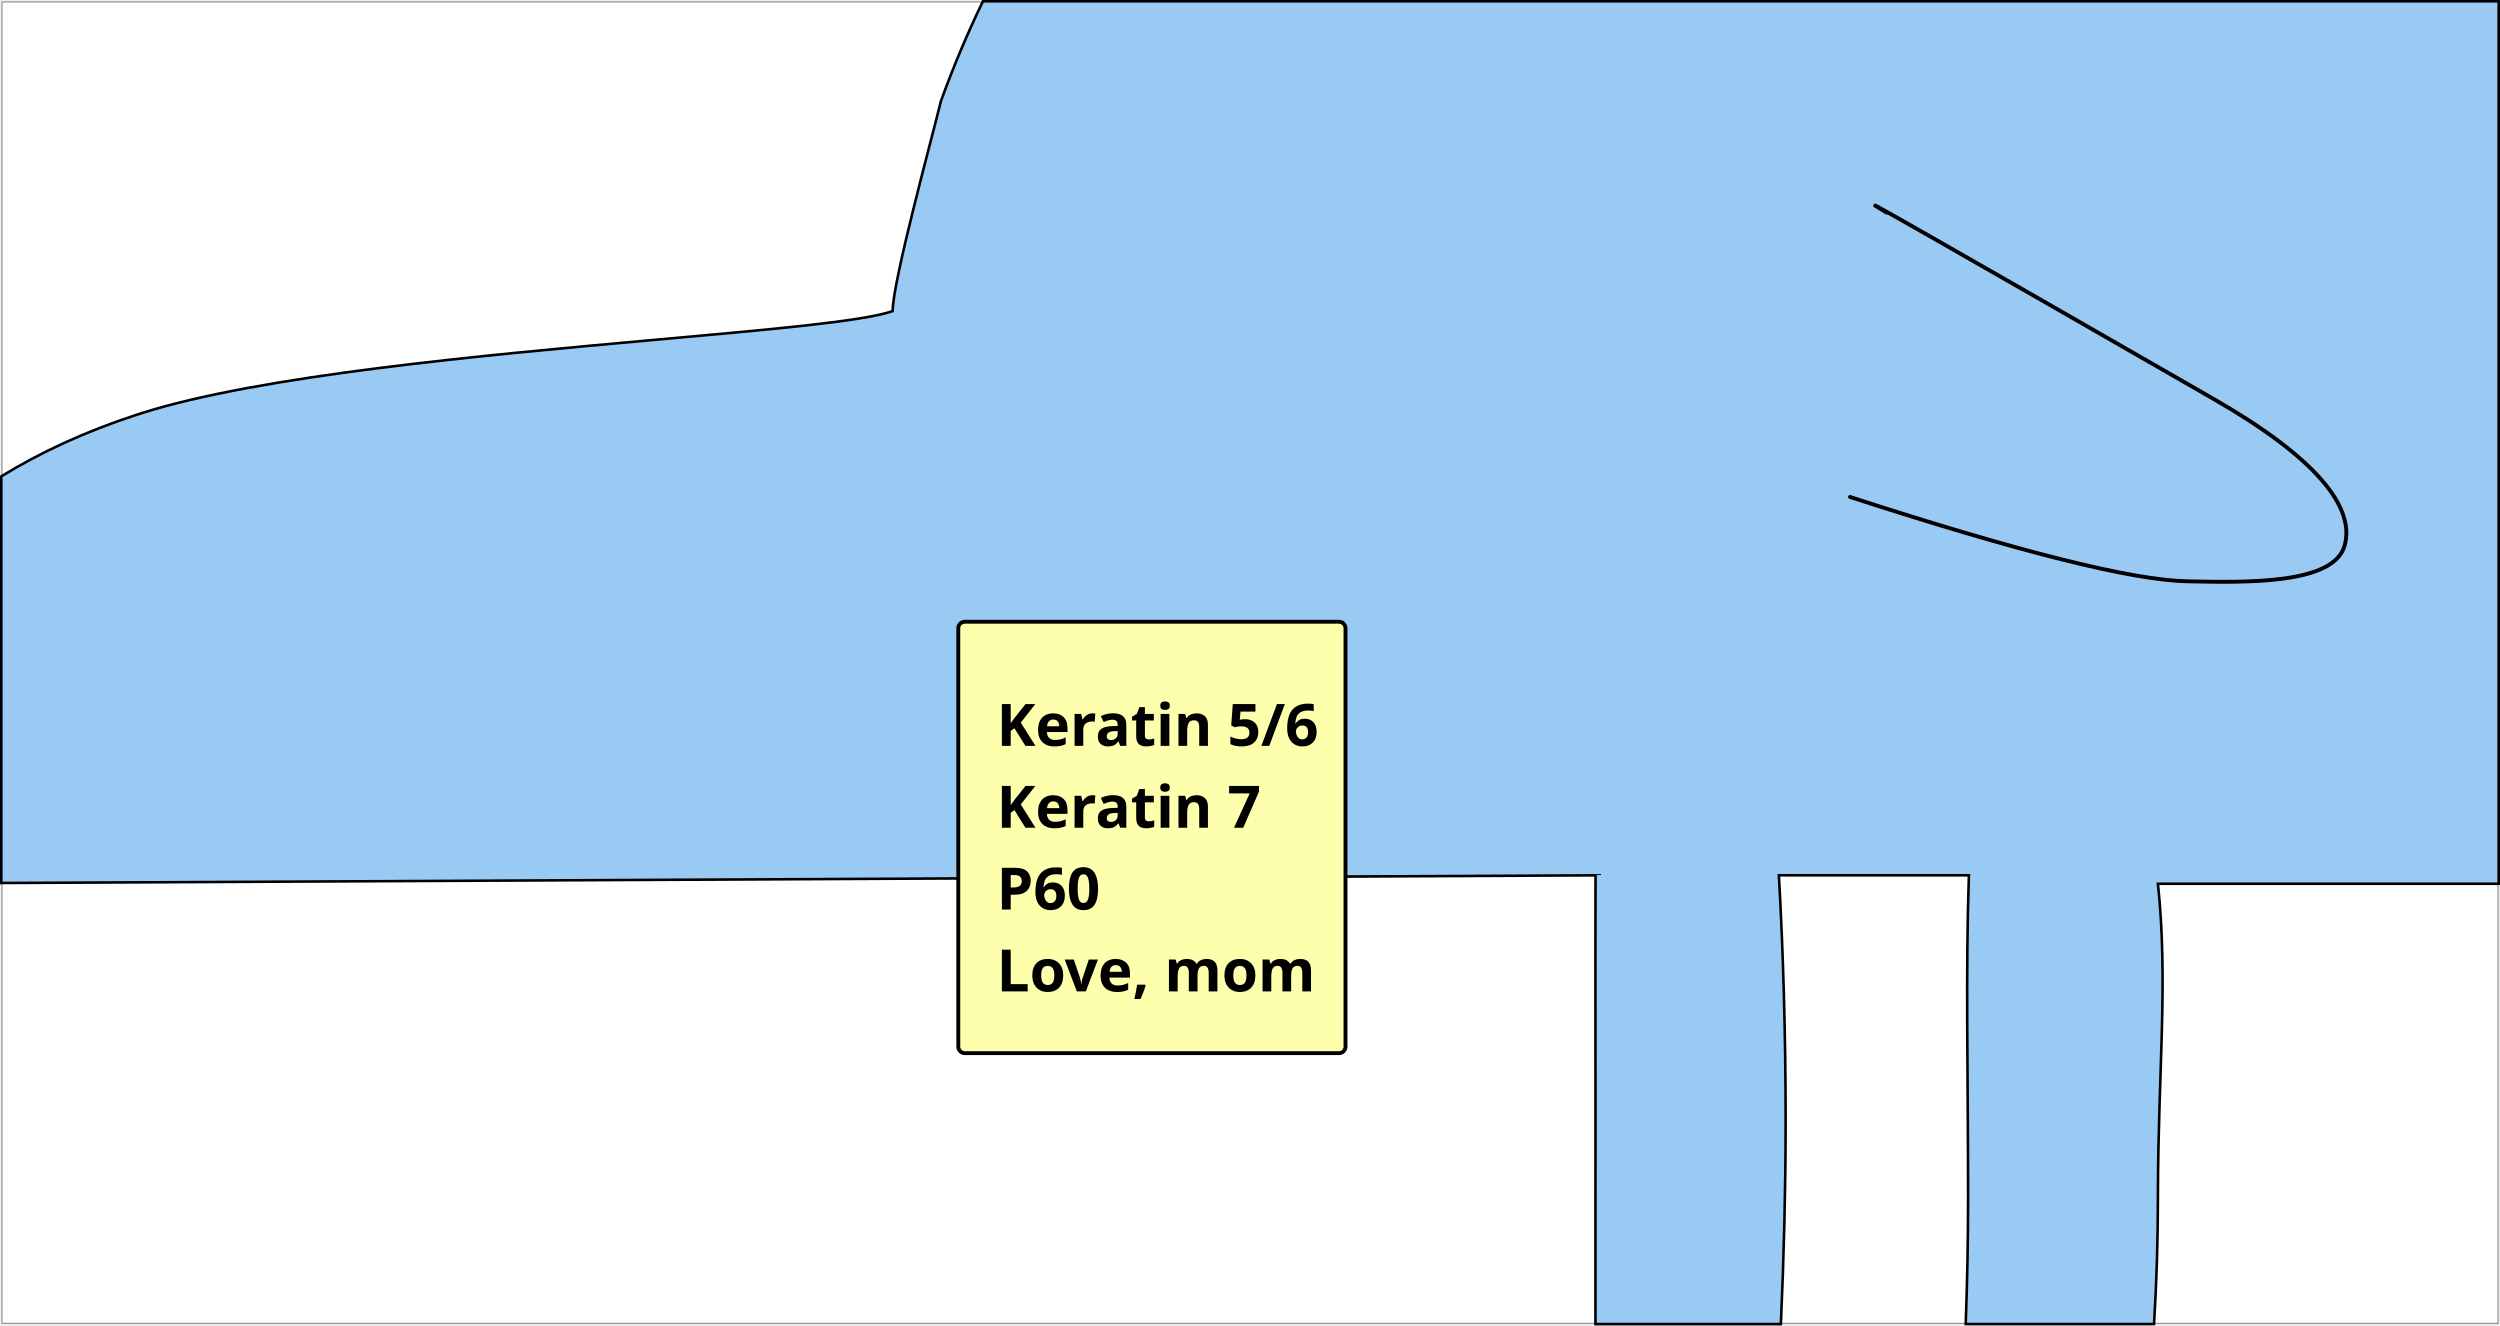
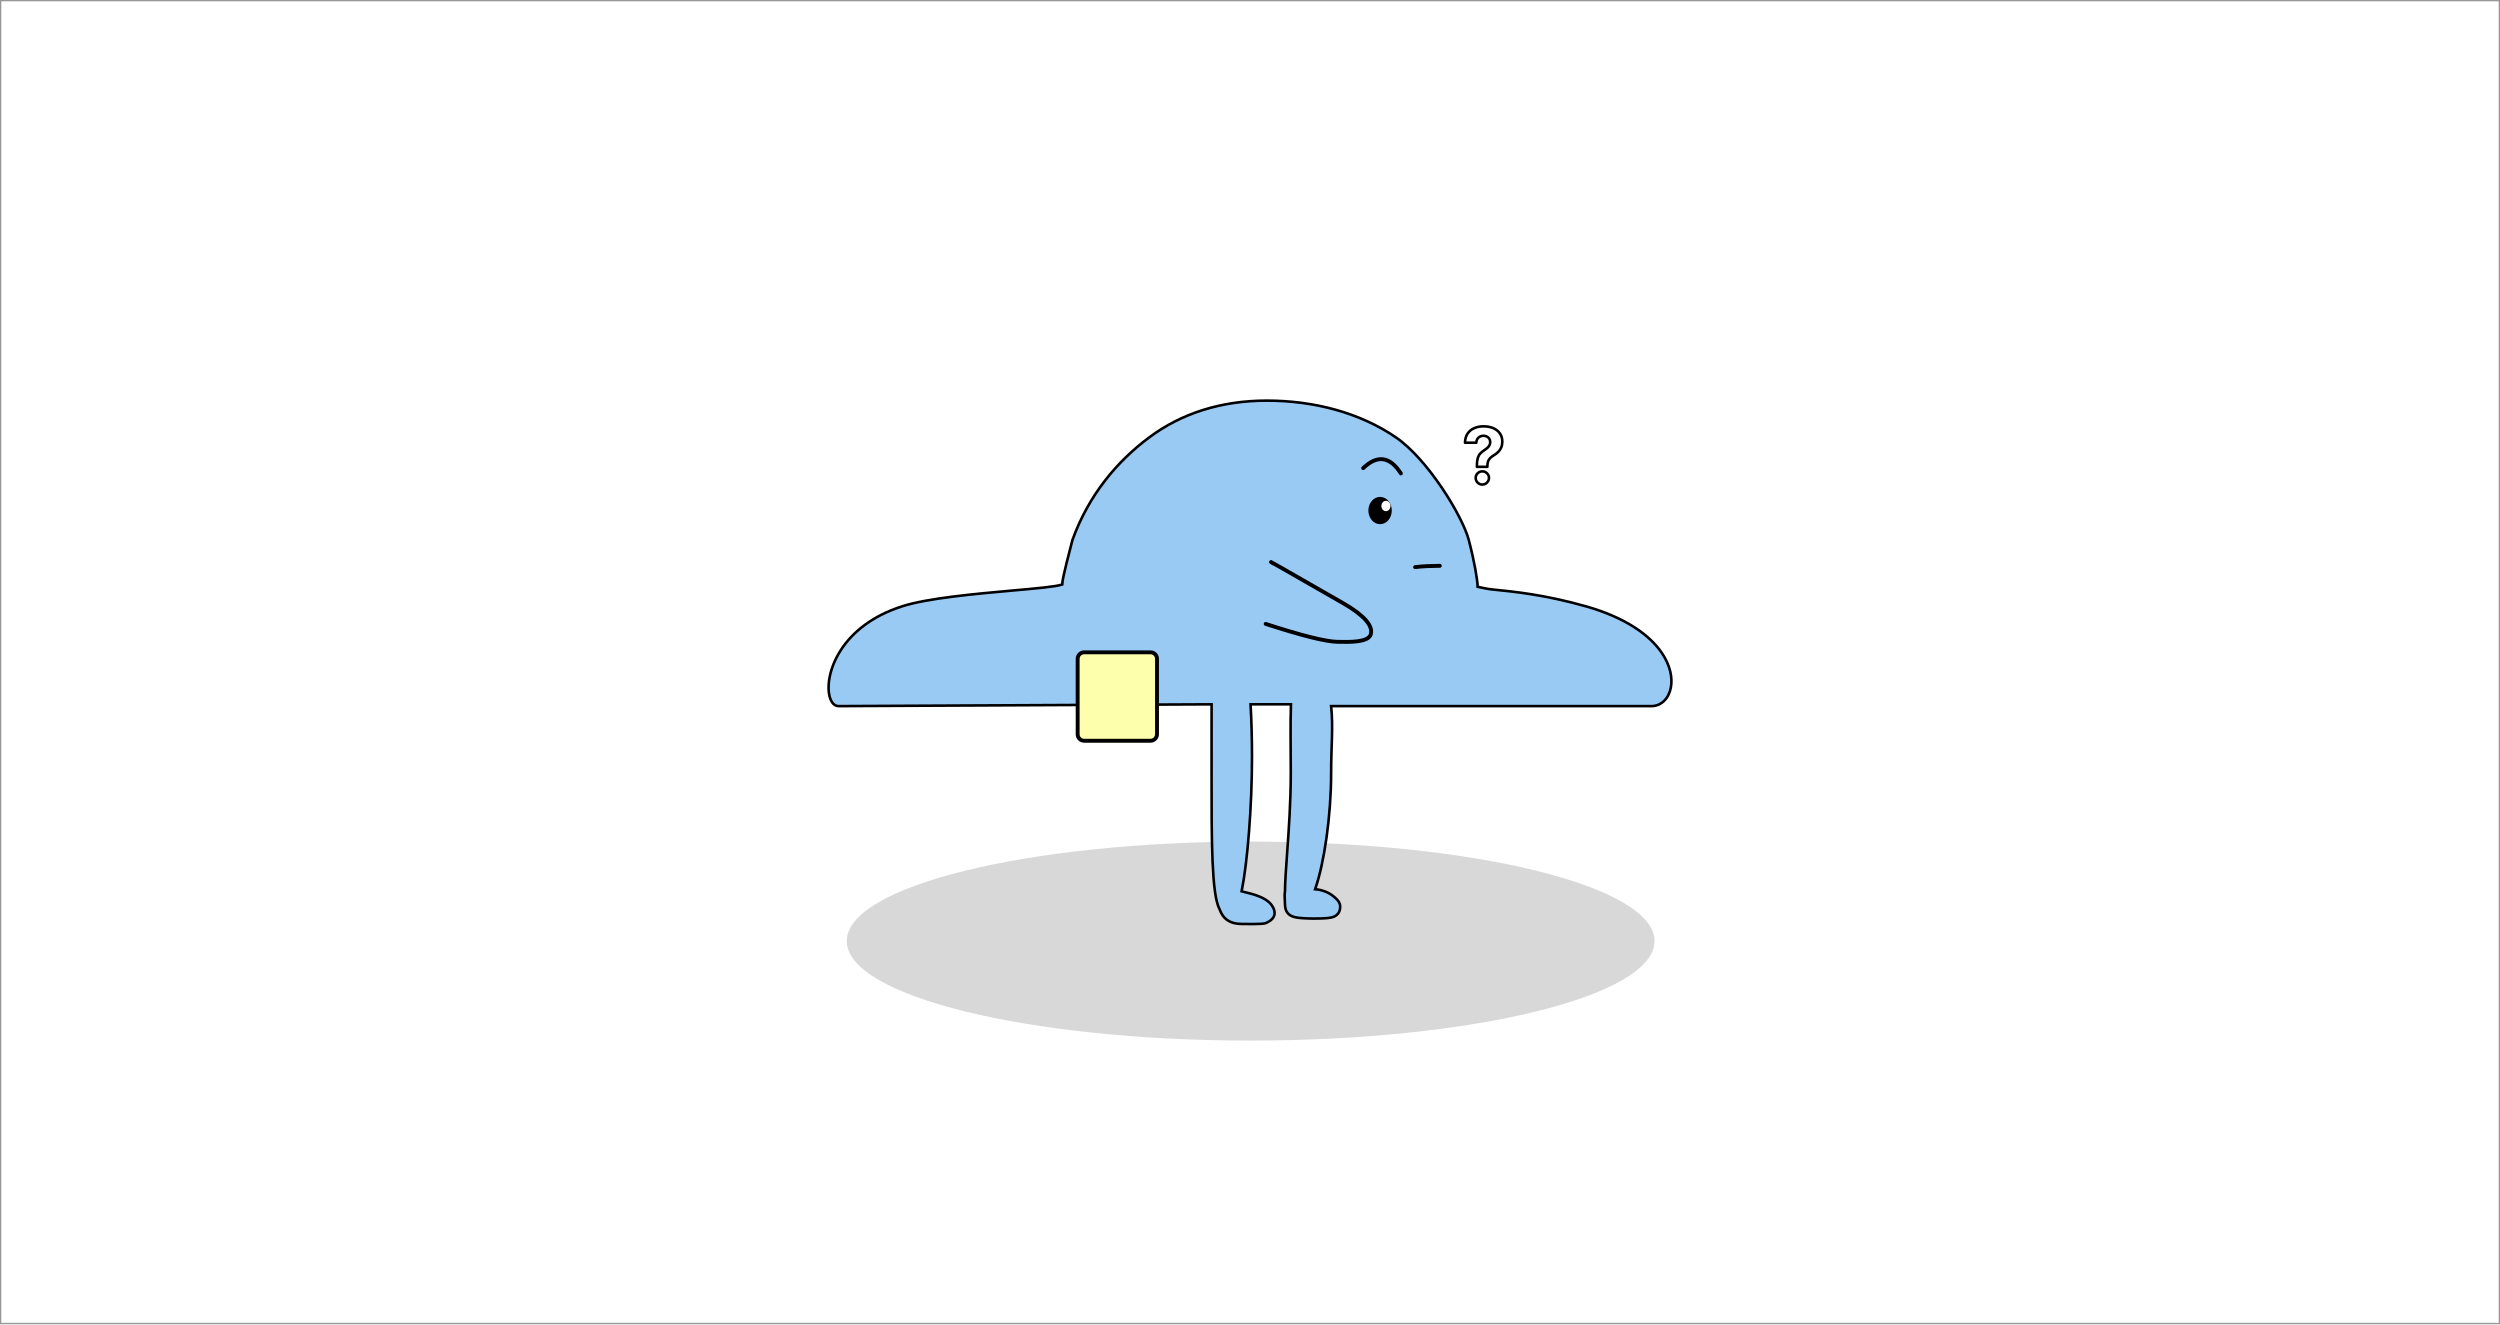
- <svg xmlns="http://www.w3.org/2000/svg" width="1924px" height="1020px" viewBox="0 0 1924 1020" version="1.1">
+ <svg xmlns="http://www.w3.org/2000/svg" width="1922px" height="1018px" viewBox="0 0 1922 1018" version="1.1">
  <g id="Page-1" stroke="none" stroke-width="1" fill="none" fill-rule="evenodd">
-     <g id="2scene6" transform="translate(1, -166)">
-       <rect id="Rectangle" stroke="#979797" fill="#FFFFFF" x="0.5" y="167.5" width="1921" height="1017" />
-       <g id="charsquiggy">
-         <path d="M1922,167 L1922,846.153 L1659.734,846.153 C1667.73,920.958 1659.894,991.13 1659.736,1085.018 L1659.734,1087.871 C1659.734,1119.975 1658.694,1152.6 1656.758,1185 L1511.815,1185 C1512.951,1153.427 1513.645,1120.935 1513.645,1087.871 C1513.645,992.529 1511.66,915.187 1514.268,839.652 L1514.268,839.652 L1368.019,839.652 C1371.39,898.835 1373.225,962.548 1373.225,1028.931 C1373.225,1080.026 1371.914,1132.98 1369.556,1185.001 L1226.871,1185.003 C1226.818,1155.04 1226.838,1124.062 1226.865,1092.289 C1226.881,1074.52 1226.897,1056.502 1226.901,1038.275 L1226.901,1038.275 L1226.902,1028.93 C1226.902,1007.513 1226.884,986.372 1226.865,965.573 C1226.827,921.903 1226.791,879.736 1226.928,839.652 L1226.928,839.652 L-0,845.558 L-0,532.594 C29.721,514.356 64.333,498.155 104.431,485.113 L107.778,484.036 C199,454.986 369.413,439.567 503.495,427.482 C590.89,419.605 662.782,413.433 685.989,405.455 C685.989,382.383 717.066,269.149 723.076,243.99 C732.742,217.219 743.582,191.565 755.466,166.997 L1922,167 Z" id="Combined-Shape" stroke="#000000" stroke-width="2" fill="#99CAF4" fill-rule="nonzero" />
-         <path d="M1408.365,502.539 C1523.458,577.244 1601.318,620.507 1641.946,632.328 C1685.972,645.138 1750.217,663.865 1766.208,637.458 C1782.2,611.051 1762.692,566.406 1698.505,502.456 C1529.723,334.297 1460.968,266.311 1492.239,298.497" id="Path-7" stroke="#000000" stroke-width="3" stroke-linecap="round" transform="translate(1589.938, 470.78) rotate(-15) translate(-1589.938, -470.78) " />
-         <rect id="Rectangle" stroke="#000000" stroke-width="3" fill="#FDFFAD" x="736.5" y="644.5" width="298" height="332" rx="5" />
-         <text id="Keratin-5/6-Keratin" font-family="HanziPenSC-W5, HanziPen SC" font-size="45" font-weight="bold" fill="#000000">
-           <tspan x="766" y="740">Keratin 5/6</tspan>
-           <tspan x="766" y="803">Keratin 7</tspan>
-           <tspan x="766" y="866">P60</tspan>
-           <tspan x="766" y="929">Love, mom</tspan>
-         </text>
+     <g id="2scene8">
+       <rect id="Rectangle" stroke="#979797" fill="#FFFFFF" x="0.5" y="0.5" width="1921" height="1017" />
+       <ellipse id="Oval" fill="#D8D8D8" cx="961.5" cy="723.5" rx="310.5" ry="76.5" />
+       <g id="charsquiggy" transform="translate(637, 308)">
+         <path d="M640.267,234.863 L353.528,233.484 C353.557,241.987 353.549,250.932 353.541,260.195 C353.537,264.608 353.533,269.092 353.533,273.636 L353.533,275.618 C353.534,279.484 353.538,283.307 353.541,287.076 C353.586,338.177 353.529,379.581 347.447,390.925 C346.16,394.423 344.3,397.467 341.227,399.535 C338.649,401.27 335.201,402.331 330.453,402.331 C327.624,402.331 314.323,402.766 311.788,401.649 C309.521,400.651 301.677,397.19 306.774,388.717 C311.87,380.243 328.402,378.084 330.453,377.305 C325.953,355.314 322.466,312.005 322.466,273.636 C322.466,259.554 322.856,246.038 323.571,233.484 L292.52,233.484 C293.074,249.507 292.652,265.914 292.652,286.139 C292.652,308.81 294.192,330.215 295.461,347.865 C296.302,359.562 297.024,369.615 297.106,377.305 C297.498,379.431 297.371,381.885 297.224,384.465 C297.167,385.471 297.109,386.497 297.084,387.53 C297.032,389.658 296.618,391.337 295.91,392.673 C295.128,394.152 293.985,395.228 292.52,396.011 C289.243,397.76 284.221,397.964 278.051,398.149 C277.75,398.158 263.804,398.549 259.833,396.911 C258.125,396.207 256.781,395.184 255.888,393.757 C255.076,392.459 254.629,390.814 254.68,388.717 C254.779,384.693 259.086,381.744 259.833,381.107 C263.42,378.048 268.65,376.072 273.936,375.627 C266.942,355.563 261.635,319.523 261.635,286.139 C261.635,265.917 259.92,250.891 261.635,234.863 L15.475,234.863 C11.673,234.863 8.305,233.413 5.683,230.877 C3.081,228.361 1.212,224.762 0.421,220.434 C-0.924,213.08 0.842,203.585 7.44,193.887 C16.458,180.633 34.557,166.947 66.14,158.036 C97.638,149.15 121.722,146.772 137.048,145.26 C142.688,144.703 145.834,143.716 149.004,143.109 C149.004,138.698 151.258,124.461 155.813,107.124 C160.635,88.777 187.347,44.942 211.997,28.136 C239.651,9.282 274.771,0 311.099,0 C346.327,0 376.779,9.839 401.552,28.318 C426.294,46.774 448.015,72.564 460.505,107.124 C461.781,112.462 468.38,136.482 468.38,141.377 C473.307,143.069 488.571,144.378 507.127,146.049 C535.595,148.613 571.777,151.884 591.145,158.046 C614.924,165.611 629.725,178.376 638.24,191.274 C644.522,200.788 647.387,210.388 647.91,218.076 C648.237,222.869 647.649,226.931 646.432,229.81 C645.762,231.396 644.896,232.636 643.895,233.484 C642.828,234.387 641.605,234.863 640.267,234.863 Z" id="Combined-Shape" stroke="#000000" stroke-width="2" fill="#99CAF4" fill-rule="nonzero" transform="translate(324.0001, 201.2072) scale(-1, 1) translate(-324.0001, -201.2072) " />
+         <g id="Group" transform="translate(411, 45)">
+           <ellipse id="Oval" fill="#000000" fill-rule="nonzero" cx="13" cy="39.5" rx="9" ry="10.5" />
+           <ellipse id="Oval" fill="#FFFFFF" fill-rule="nonzero" cx="17.5" cy="36" rx="3.5" ry="4" />
+           <path d="M0,6.924 C10.924,-3.51 20.591,-2.152 29,11" id="Path-4" stroke="#000000" stroke-width="3" stroke-linecap="round" />
+         </g>
+         <path d="" id="Path-3" stroke="#979797" />
+         <path d="M450.932,128 C457.535,127.247 462.54,127.074 469.932,127" id="Path-5" stroke="#000000" stroke-width="3" stroke-linecap="round" />
+         <path d="M333,161.916 C357.439,177.767 373.972,186.948 382.598,189.457 C391.946,192.177 405.586,196.153 408.98,190.553 C412.373,184.953 408.229,175.483 394.598,161.916 C358.754,126.241 344.153,111.817 350.794,118.645" id="Path-7" stroke="#000000" stroke-width="3" stroke-linecap="round" transform="translate(371.552, 155.1924) rotate(-15) translate(-371.552, -155.1924) " />
+         <path d="M506.5,50.909 L506.5,50.193 C506.511,48.807 506.692,47.637 507.041,46.684 C507.39,45.731 507.924,44.893 508.643,44.17 C509.362,43.447 510.278,42.75 511.392,42.08 C512.727,41.287 513.886,40.396 514.867,39.406 C515.849,38.416 516.611,37.278 517.155,35.992 C517.699,34.707 517.971,33.236 517.971,31.58 C517.971,29.091 517.355,26.965 516.122,25.202 C514.889,23.44 513.186,22.093 511.013,21.163 C508.839,20.232 506.341,19.767 503.517,19.767 C500.943,19.767 498.589,20.224 496.456,21.137 C494.322,22.05 492.609,23.437 491.317,25.296 C490.024,27.156 489.347,29.506 489.284,32.346 L489.284,32.346 L497.977,32.346 C498.023,31.182 498.307,30.204 498.831,29.415 C499.356,28.625 500.027,28.027 500.847,27.621 C501.667,27.214 502.54,27.011 503.466,27.011 C504.426,27.011 505.3,27.212 506.087,27.612 C506.874,28.013 507.5,28.579 507.966,29.312 C508.432,30.045 508.665,30.903 508.665,31.886 C508.665,32.812 508.461,33.648 508.053,34.392 C507.646,35.136 507.093,35.815 506.396,36.429 C505.698,37.043 504.909,37.631 504.028,38.193 C502.841,38.938 501.831,39.762 500.999,40.667 C500.166,41.572 499.531,42.763 499.094,44.24 C498.656,45.717 498.432,47.702 498.42,50.193 L498.42,50.193 L498.42,50.909 L506.5,50.909 Z M502.631,64.545 C503.545,64.545 504.386,64.316 505.153,63.857 C505.92,63.398 506.542,62.782 507.018,62.008 C507.494,61.234 507.736,60.375 507.744,59.432 C507.736,58.04 507.221,56.848 506.2,55.857 C505.178,54.865 503.989,54.369 502.631,54.369 C501.221,54.369 500.015,54.865 499.011,55.857 C498.006,56.848 497.508,58.04 497.517,59.432 C497.508,60.85 498.006,62.056 499.011,63.052 C500.015,64.047 501.221,64.545 502.631,64.545 Z" id="?" stroke="#000000" stroke-width="2" fill="#FFFFFF" fill-rule="nonzero" stroke-linejoin="round" />
+         <rect id="Rectangle" stroke="#000000" stroke-width="3" fill="#FDFFAD" x="191.5" y="193.5" width="61" height="68" rx="5" />
      </g>
    </g>
  </g>
</svg>
